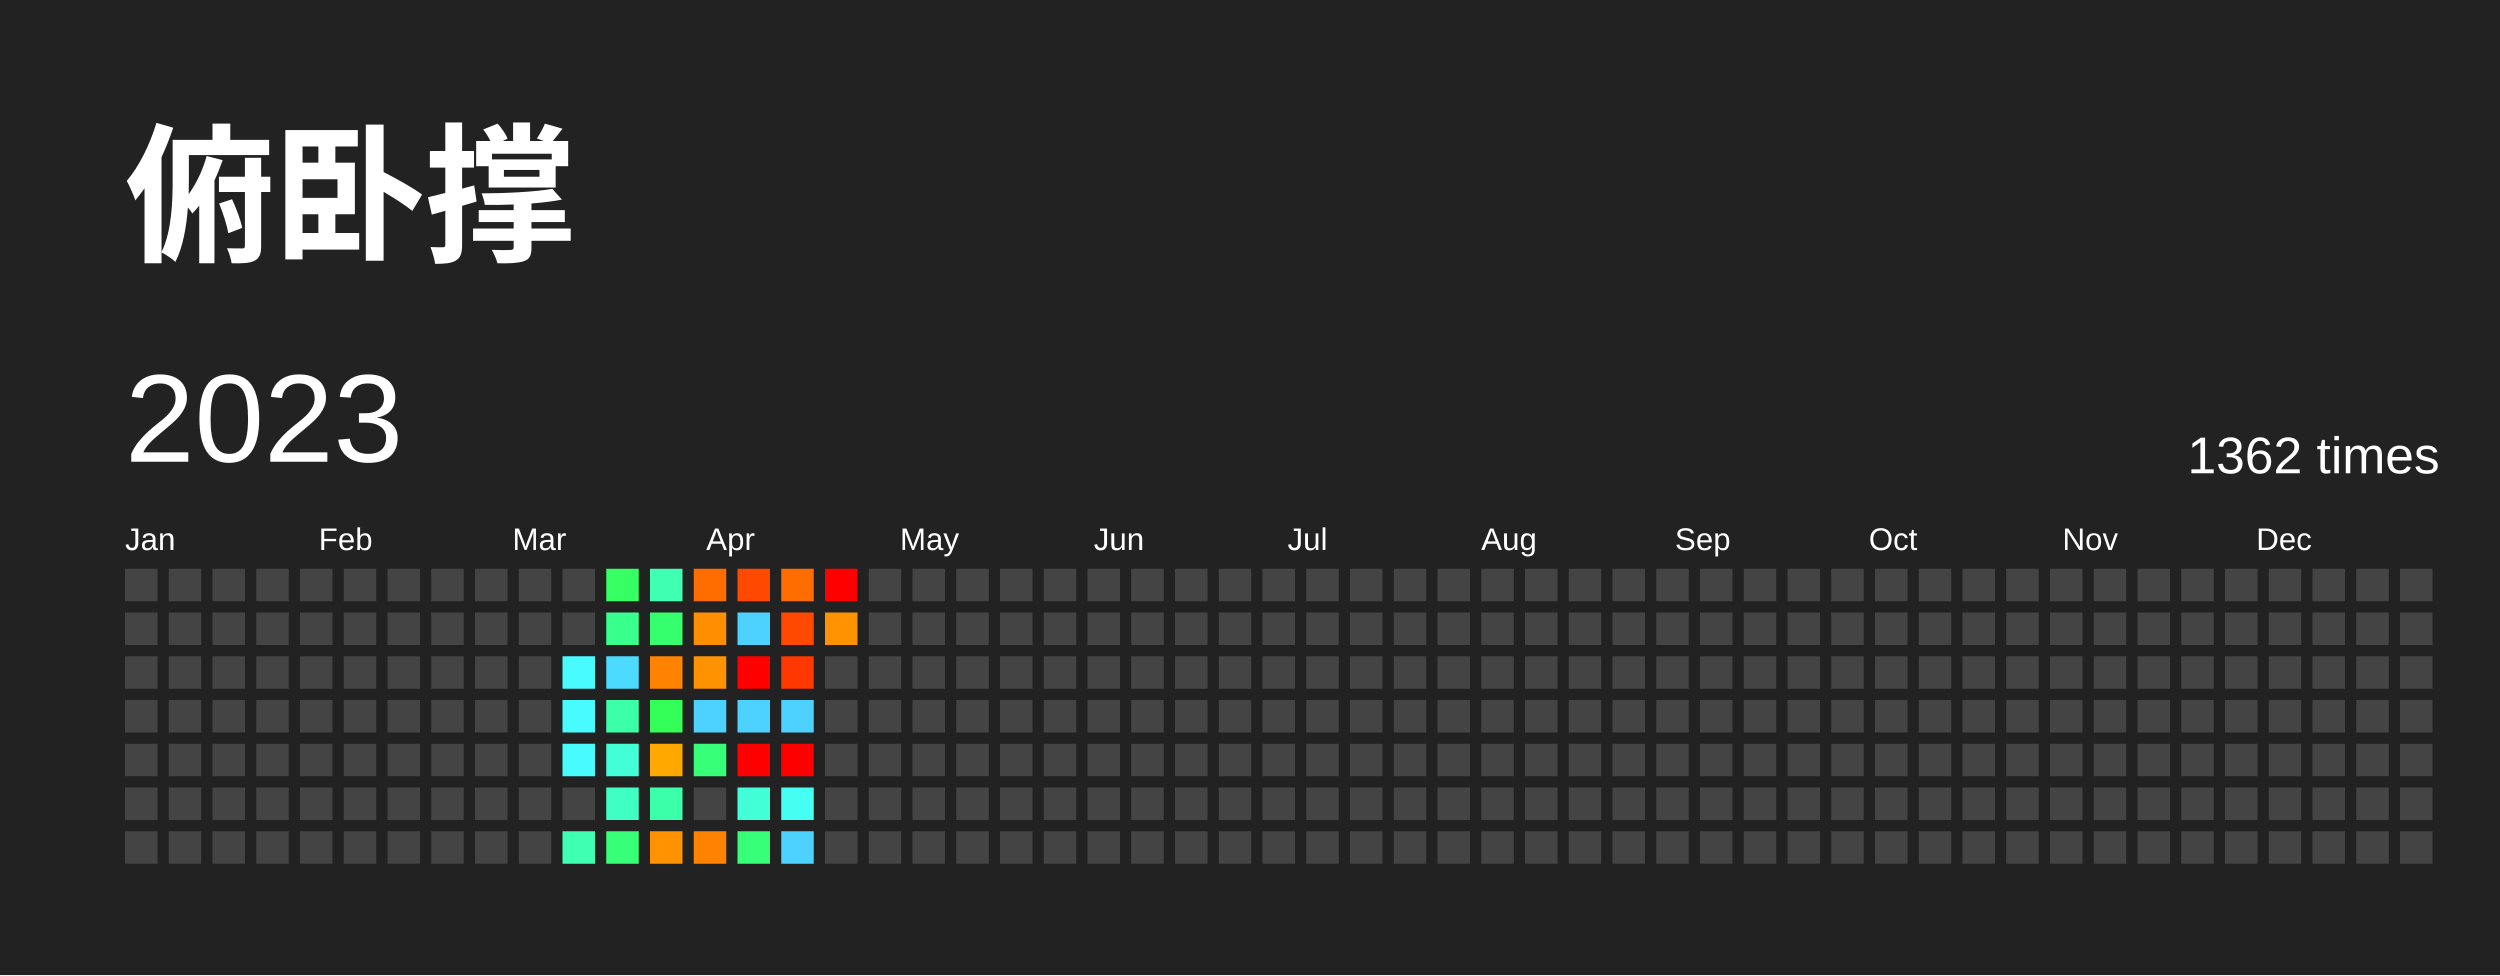
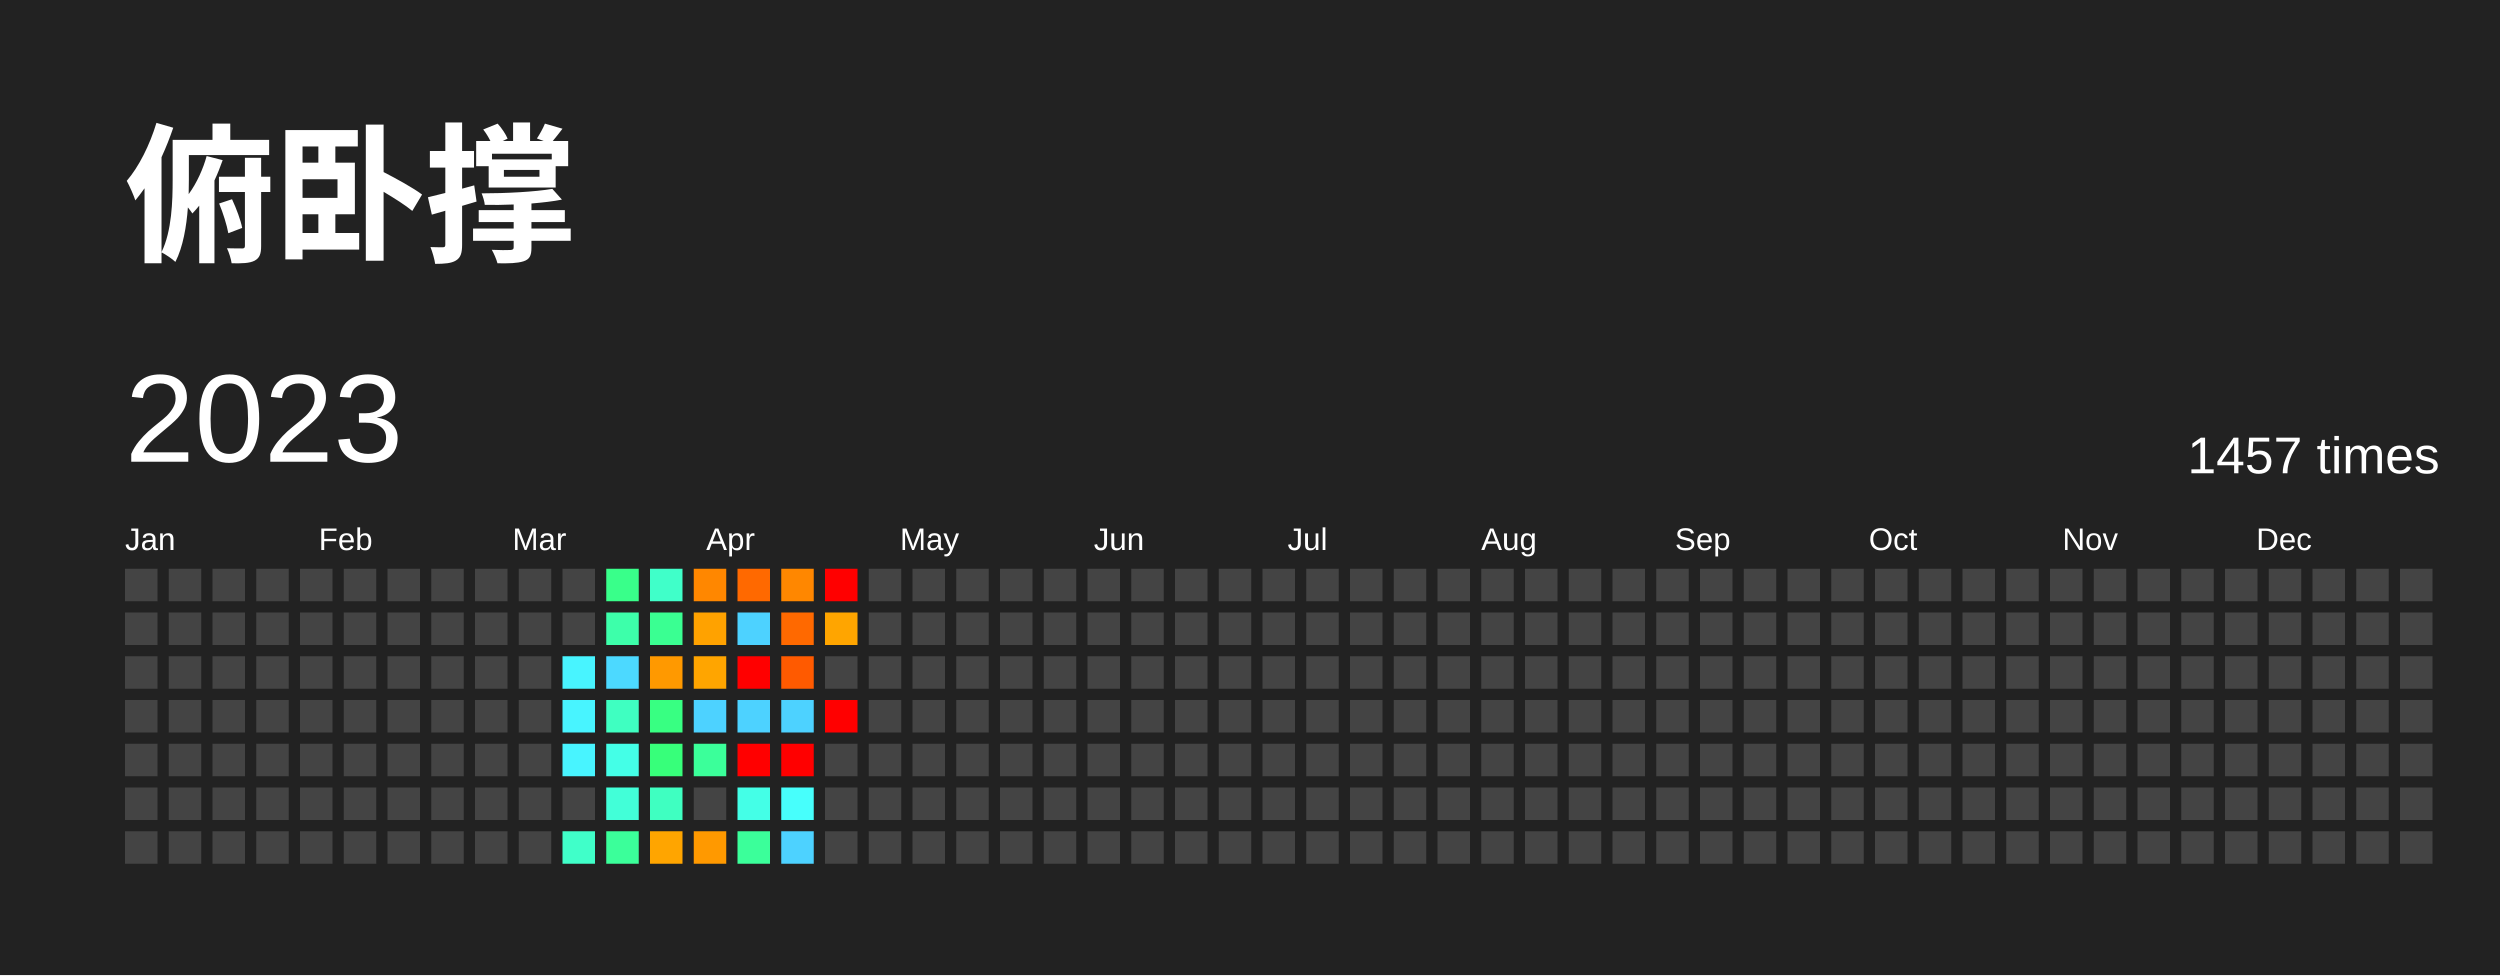
<svg xmlns="http://www.w3.org/2000/svg" baseProfile="full" height="78mm" version="1.1" viewBox="0,0,200,78" width="200mm">
  <defs />
  <rect fill="#222222" height="78" width="200" x="0" y="0" />
  <text fill="#FFFFFF" style="font-size:12px; font-family:Arial; font-weight:bold;" x="10" y="20">俯卧撑</text>
  <text dominant-baseline="hanging" fill="#FFFFFF" style="font-size:10.0px; font-family:Arial;" x="10" y="30">2023</text>
-   <text dominant-baseline="hanging" fill="#FFFFFF" style="font-size:4.125px; font-family:Arial;" x="175" y="35">1362 times</text>
+   <text dominant-baseline="hanging" fill="#FFFFFF" style="font-size:4.125px; font-family:Arial;" x="175" y="35">1457 times</text>
  <text fill="#FFFFFF" style="font-size:2.5px; font-family:Arial" x="10.0" y="44">Jan</text>
  <text fill="#FFFFFF" style="font-size:2.5px; font-family:Arial" x="25.5" y="44">Feb</text>
  <text fill="#FFFFFF" style="font-size:2.5px; font-family:Arial" x="41.0" y="44">Mar</text>
  <text fill="#FFFFFF" style="font-size:2.5px; font-family:Arial" x="56.5" y="44">Apr</text>
  <text fill="#FFFFFF" style="font-size:2.5px; font-family:Arial" x="72.0" y="44">May</text>
  <text fill="#FFFFFF" style="font-size:2.5px; font-family:Arial" x="87.5" y="44">Jun</text>
  <text fill="#FFFFFF" style="font-size:2.5px; font-family:Arial" x="103.0" y="44">Jul</text>
  <text fill="#FFFFFF" style="font-size:2.5px; font-family:Arial" x="118.5" y="44">Aug</text>
  <text fill="#FFFFFF" style="font-size:2.5px; font-family:Arial" x="134.0" y="44">Sep</text>
  <text fill="#FFFFFF" style="font-size:2.5px; font-family:Arial" x="149.5" y="44">Oct</text>
  <text fill="#FFFFFF" style="font-size:2.5px; font-family:Arial" x="165.0" y="44">Nov</text>
  <text fill="#FFFFFF" style="font-size:2.5px; font-family:Arial" x="180.5" y="44">Dec</text>
  <rect fill="#444444" height="2.6" width="2.6" x="10.0" y="45.5" />
  <rect fill="#444444" height="2.6" width="2.6" x="10.0" y="49.0" />
  <rect fill="#444444" height="2.6" width="2.6" x="10.0" y="52.5" />
  <rect fill="#444444" height="2.6" width="2.6" x="10.0" y="56.0" />
  <rect fill="#444444" height="2.6" width="2.6" x="10.0" y="59.5" />
  <rect fill="#444444" height="2.6" width="2.6" x="10.0" y="63.0" />
  <rect fill="#444444" height="2.6" width="2.6" x="10.0" y="66.5" />
  <rect fill="#444444" height="2.6" width="2.6" x="13.5" y="45.5" />
  <rect fill="#444444" height="2.6" width="2.6" x="13.5" y="49.0" />
  <rect fill="#444444" height="2.6" width="2.6" x="13.5" y="52.5" />
  <rect fill="#444444" height="2.6" width="2.6" x="13.5" y="56.0" />
  <rect fill="#444444" height="2.6" width="2.6" x="13.5" y="59.5" />
  <rect fill="#444444" height="2.6" width="2.6" x="13.5" y="63.0" />
  <rect fill="#444444" height="2.6" width="2.6" x="13.5" y="66.5" />
  <rect fill="#444444" height="2.6" width="2.6" x="17.0" y="45.5" />
  <rect fill="#444444" height="2.6" width="2.6" x="17.0" y="49.0" />
  <rect fill="#444444" height="2.6" width="2.6" x="17.0" y="52.5" />
  <rect fill="#444444" height="2.6" width="2.6" x="17.0" y="56.0" />
  <rect fill="#444444" height="2.6" width="2.6" x="17.0" y="59.5" />
  <rect fill="#444444" height="2.6" width="2.6" x="17.0" y="63.0" />
  <rect fill="#444444" height="2.6" width="2.6" x="17.0" y="66.5" />
  <rect fill="#444444" height="2.6" width="2.6" x="20.5" y="45.5" />
  <rect fill="#444444" height="2.6" width="2.6" x="20.5" y="49.0" />
  <rect fill="#444444" height="2.6" width="2.6" x="20.5" y="52.5" />
  <rect fill="#444444" height="2.6" width="2.6" x="20.5" y="56.0" />
  <rect fill="#444444" height="2.6" width="2.6" x="20.5" y="59.5" />
  <rect fill="#444444" height="2.6" width="2.6" x="20.5" y="63.0" />
  <rect fill="#444444" height="2.6" width="2.6" x="20.5" y="66.5" />
  <rect fill="#444444" height="2.6" width="2.6" x="24.0" y="45.5" />
  <rect fill="#444444" height="2.6" width="2.6" x="24.0" y="49.0" />
  <rect fill="#444444" height="2.6" width="2.6" x="24.0" y="52.5" />
  <rect fill="#444444" height="2.6" width="2.6" x="24.0" y="56.0" />
  <rect fill="#444444" height="2.6" width="2.6" x="24.0" y="59.5" />
  <rect fill="#444444" height="2.6" width="2.6" x="24.0" y="63.0" />
  <rect fill="#444444" height="2.6" width="2.6" x="24.0" y="66.5" />
  <rect fill="#444444" height="2.6" width="2.6" x="27.5" y="45.5" />
  <rect fill="#444444" height="2.6" width="2.6" x="27.5" y="49.0" />
  <rect fill="#444444" height="2.6" width="2.6" x="27.5" y="52.5" />
  <rect fill="#444444" height="2.6" width="2.6" x="27.5" y="56.0" />
  <rect fill="#444444" height="2.6" width="2.6" x="27.5" y="59.5" />
  <rect fill="#444444" height="2.6" width="2.6" x="27.5" y="63.0" />
  <rect fill="#444444" height="2.6" width="2.6" x="27.5" y="66.5" />
  <rect fill="#444444" height="2.6" width="2.6" x="31.0" y="45.5" />
  <rect fill="#444444" height="2.6" width="2.6" x="31.0" y="49.0" />
  <rect fill="#444444" height="2.6" width="2.6" x="31.0" y="52.5" />
  <rect fill="#444444" height="2.6" width="2.6" x="31.0" y="56.0" />
  <rect fill="#444444" height="2.6" width="2.6" x="31.0" y="59.5" />
  <rect fill="#444444" height="2.6" width="2.6" x="31.0" y="63.0" />
  <rect fill="#444444" height="2.6" width="2.6" x="31.0" y="66.5" />
  <rect fill="#444444" height="2.6" width="2.6" x="34.5" y="45.5" />
  <rect fill="#444444" height="2.6" width="2.6" x="34.5" y="49.0" />
  <rect fill="#444444" height="2.6" width="2.6" x="34.5" y="52.5" />
  <rect fill="#444444" height="2.6" width="2.6" x="34.5" y="56.0" />
  <rect fill="#444444" height="2.6" width="2.6" x="34.5" y="59.5" />
  <rect fill="#444444" height="2.6" width="2.6" x="34.5" y="63.0" />
  <rect fill="#444444" height="2.6" width="2.6" x="34.5" y="66.5" />
  <rect fill="#444444" height="2.6" width="2.6" x="38.0" y="45.5" />
  <rect fill="#444444" height="2.6" width="2.6" x="38.0" y="49.0" />
  <rect fill="#444444" height="2.6" width="2.6" x="38.0" y="52.5" />
  <rect fill="#444444" height="2.6" width="2.6" x="38.0" y="56.0" />
  <rect fill="#444444" height="2.6" width="2.6" x="38.0" y="59.5" />
  <rect fill="#444444" height="2.6" width="2.6" x="38.0" y="63.0" />
  <rect fill="#444444" height="2.6" width="2.6" x="38.0" y="66.5" />
  <rect fill="#444444" height="2.6" width="2.6" x="41.5" y="45.5" />
  <rect fill="#444444" height="2.6" width="2.6" x="41.5" y="49.0" />
  <rect fill="#444444" height="2.6" width="2.6" x="41.5" y="52.5" />
  <rect fill="#444444" height="2.6" width="2.6" x="41.5" y="56.0" />
  <rect fill="#444444" height="2.6" width="2.6" x="41.5" y="59.5" />
  <rect fill="#444444" height="2.6" width="2.6" x="41.5" y="63.0" />
  <rect fill="#444444" height="2.6" width="2.6" x="41.5" y="66.5" />
  <rect fill="#444444" height="2.6" width="2.6" x="45.0" y="45.5" />
  <rect fill="#444444" height="2.6" width="2.6" x="45.0" y="49.0" />
-   <rect fill="#47fbff" height="2.6" width="2.6" x="45.0" y="52.5" />
-   <rect fill="#47fbff" height="2.6" width="2.6" x="45.0" y="56.0" />
-   <rect fill="#47fbff" height="2.6" width="2.6" x="45.0" y="59.5" />
+   <rect fill="#48f4ff" height="2.6" width="2.6" x="45.0" y="52.5" />
+   <rect fill="#48f4ff" height="2.6" width="2.6" x="45.0" y="56.0" />
+   <rect fill="#48f4ff" height="2.6" width="2.6" x="45.0" y="59.5" />
  <rect fill="#444444" height="2.6" width="2.6" x="45.0" y="63.0" />
-   <rect fill="#3effb2" height="2.6" width="2.6" x="45.0" y="66.5" />
-   <rect fill="#35ff63" height="2.6" width="2.6" x="48.5" y="45.5" />
-   <rect fill="#39ff8c" height="2.6" width="2.6" x="48.5" y="49.0" />
-   <rect fill="#4cdaff" height="2.6" width="2.6" x="48.5" y="52.5" />
-   <rect fill="#3cffa9" height="2.6" width="2.6" x="48.5" y="56.0" />
-   <rect fill="#42ffd7" height="2.6" width="2.6" x="48.5" y="59.5" />
-   <rect fill="#40ffc5" height="2.6" width="2.6" x="48.5" y="63.0" />
-   <rect fill="#37ff78" height="2.6" width="2.6" x="48.5" y="66.5" />
-   <rect fill="#3effb2" height="2.6" width="2.6" x="52.0" y="45.5" />
-   <rect fill="#36ff6e" height="2.6" width="2.6" x="52.0" y="49.0" />
-   <rect fill="#ff8300" height="2.6" width="2.6" x="52.0" y="52.5" />
-   <rect fill="#34ff59" height="2.6" width="2.6" x="52.0" y="56.0" />
-   <rect fill="#ffa800" height="2.6" width="2.6" x="52.0" y="59.5" />
-   <rect fill="#3cffa9" height="2.6" width="2.6" x="52.0" y="63.0" />
-   <rect fill="#ff9200" height="2.6" width="2.6" x="52.0" y="66.5" />
-   <rect fill="#ff6d00" height="2.6" width="2.6" x="55.5" y="45.5" />
-   <rect fill="#ff8e00" height="2.6" width="2.6" x="55.5" y="49.0" />
-   <rect fill="#ff9200" height="2.6" width="2.6" x="55.5" y="52.5" />
+   <rect fill="#40ffc9" height="2.6" width="2.6" x="45.0" y="66.5" />
+   <rect fill="#39ff8a" height="2.6" width="2.6" x="48.5" y="45.5" />
+   <rect fill="#3dffaa" height="2.6" width="2.6" x="48.5" y="49.0" />
+   <rect fill="#4cd9ff" height="2.6" width="2.6" x="48.5" y="52.5" />
+   <rect fill="#3fffc1" height="2.6" width="2.6" x="48.5" y="56.0" />
+   <rect fill="#44ffe7" height="2.6" width="2.6" x="48.5" y="59.5" />
+   <rect fill="#42ffd8" height="2.6" width="2.6" x="48.5" y="63.0" />
+   <rect fill="#3bff9a" height="2.6" width="2.6" x="48.5" y="66.5" />
+   <rect fill="#40ffc9" height="2.6" width="2.6" x="52.0" y="45.5" />
+   <rect fill="#3aff92" height="2.6" width="2.6" x="52.0" y="49.0" />
+   <rect fill="#ff9900" height="2.6" width="2.6" x="52.0" y="52.5" />
+   <rect fill="#38ff82" height="2.6" width="2.6" x="52.0" y="56.0" />
+   <rect fill="#37ff7a" height="2.6" width="2.6" x="52.0" y="59.5" />
+   <rect fill="#3fffc1" height="2.6" width="2.6" x="52.0" y="63.0" />
+   <rect fill="#ffa500" height="2.6" width="2.6" x="52.0" y="66.5" />
+   <rect fill="#ff8700" height="2.6" width="2.6" x="55.5" y="45.5" />
+   <rect fill="#ffa200" height="2.6" width="2.6" x="55.5" y="49.0" />
+   <rect fill="#ffa500" height="2.6" width="2.6" x="55.5" y="52.5" />
  <rect fill="#4dd2ff" height="2.6" width="2.6" x="55.5" y="56.0" />
-   <rect fill="#37ff78" height="2.6" width="2.6" x="55.5" y="59.5" />
+   <rect fill="#3bff9a" height="2.6" width="2.6" x="55.5" y="59.5" />
  <rect fill="#444444" height="2.6" width="2.6" x="55.5" y="63.0" />
-   <rect fill="#ff8300" height="2.6" width="2.6" x="55.5" y="66.5" />
-   <rect fill="#ff4900" height="2.6" width="2.6" x="59.0" y="45.5" />
+   <rect fill="#ff9900" height="2.6" width="2.6" x="55.5" y="66.5" />
+   <rect fill="#ff6900" height="2.6" width="2.6" x="59.0" y="45.5" />
  <rect fill="#4dd2ff" height="2.6" width="2.6" x="59.0" y="49.0" />
  <rect fill="red" height="2.6" width="2.6" x="59.0" y="52.5" />
  <rect fill="#4dd2ff" height="2.6" width="2.6" x="59.0" y="56.0" />
  <rect fill="red" height="2.6" width="2.6" x="59.0" y="59.5" />
-   <rect fill="#42ffd7" height="2.6" width="2.6" x="59.0" y="63.0" />
-   <rect fill="#37ff78" height="2.6" width="2.6" x="59.0" y="66.5" />
-   <rect fill="#ff6d00" height="2.6" width="2.6" x="62.5" y="45.5" />
-   <rect fill="#ff4900" height="2.6" width="2.6" x="62.5" y="49.0" />
-   <rect fill="#ff3700" height="2.6" width="2.6" x="62.5" y="52.5" />
+   <rect fill="#44ffe7" height="2.6" width="2.6" x="59.0" y="63.0" />
+   <rect fill="#3bff9a" height="2.6" width="2.6" x="59.0" y="66.5" />
+   <rect fill="#ff8700" height="2.6" width="2.6" x="62.5" y="45.5" />
+   <rect fill="#ff6900" height="2.6" width="2.6" x="62.5" y="49.0" />
+   <rect fill="#ff5a00" height="2.6" width="2.6" x="62.5" y="52.5" />
  <rect fill="#4dd2ff" height="2.6" width="2.6" x="62.5" y="56.0" />
  <rect fill="red" height="2.6" width="2.6" x="62.5" y="59.5" />
-   <rect fill="#45fff2" height="2.6" width="2.6" x="62.5" y="63.0" />
+   <rect fill="#47fffc" height="2.6" width="2.6" x="62.5" y="63.0" />
  <rect fill="#4dd2ff" height="2.6" width="2.6" x="62.5" y="66.5" />
  <rect fill="red" height="2.6" width="2.6" x="66.0" y="45.5" />
-   <rect fill="#ff9200" height="2.6" width="2.6" x="66.0" y="49.0" />
+   <rect fill="#ffa500" height="2.6" width="2.6" x="66.0" y="49.0" />
  <rect fill="#444444" height="2.6" width="2.6" x="66.0" y="52.5" />
-   <rect fill="#444444" height="2.6" width="2.6" x="66.0" y="56.0" />
+   <rect fill="red" height="2.6" width="2.6" x="66.0" y="56.0" />
  <rect fill="#444444" height="2.6" width="2.6" x="66.0" y="59.5" />
  <rect fill="#444444" height="2.6" width="2.6" x="66.0" y="63.0" />
  <rect fill="#444444" height="2.6" width="2.6" x="66.0" y="66.5" />
  <rect fill="#444444" height="2.6" width="2.6" x="69.5" y="45.5" />
  <rect fill="#444444" height="2.6" width="2.6" x="69.5" y="49.0" />
  <rect fill="#444444" height="2.6" width="2.6" x="69.5" y="52.5" />
  <rect fill="#444444" height="2.6" width="2.6" x="69.5" y="56.0" />
  <rect fill="#444444" height="2.6" width="2.6" x="69.5" y="59.5" />
  <rect fill="#444444" height="2.6" width="2.6" x="69.5" y="63.0" />
  <rect fill="#444444" height="2.6" width="2.6" x="69.5" y="66.5" />
  <rect fill="#444444" height="2.6" width="2.6" x="73.0" y="45.5" />
  <rect fill="#444444" height="2.6" width="2.6" x="73.0" y="49.0" />
  <rect fill="#444444" height="2.6" width="2.6" x="73.0" y="52.5" />
  <rect fill="#444444" height="2.6" width="2.6" x="73.0" y="56.0" />
  <rect fill="#444444" height="2.6" width="2.6" x="73.0" y="59.5" />
  <rect fill="#444444" height="2.6" width="2.6" x="73.0" y="63.0" />
  <rect fill="#444444" height="2.6" width="2.6" x="73.0" y="66.5" />
  <rect fill="#444444" height="2.6" width="2.6" x="76.5" y="45.5" />
  <rect fill="#444444" height="2.6" width="2.6" x="76.5" y="49.0" />
  <rect fill="#444444" height="2.6" width="2.6" x="76.5" y="52.5" />
  <rect fill="#444444" height="2.6" width="2.6" x="76.5" y="56.0" />
  <rect fill="#444444" height="2.6" width="2.6" x="76.5" y="59.5" />
  <rect fill="#444444" height="2.6" width="2.6" x="76.5" y="63.0" />
  <rect fill="#444444" height="2.6" width="2.6" x="76.5" y="66.5" />
  <rect fill="#444444" height="2.6" width="2.6" x="80.0" y="45.5" />
  <rect fill="#444444" height="2.6" width="2.6" x="80.0" y="49.0" />
  <rect fill="#444444" height="2.6" width="2.6" x="80.0" y="52.5" />
  <rect fill="#444444" height="2.6" width="2.6" x="80.0" y="56.0" />
  <rect fill="#444444" height="2.6" width="2.6" x="80.0" y="59.5" />
  <rect fill="#444444" height="2.6" width="2.6" x="80.0" y="63.0" />
  <rect fill="#444444" height="2.6" width="2.6" x="80.0" y="66.5" />
  <rect fill="#444444" height="2.6" width="2.6" x="83.5" y="45.5" />
  <rect fill="#444444" height="2.6" width="2.6" x="83.5" y="49.0" />
  <rect fill="#444444" height="2.6" width="2.6" x="83.5" y="52.5" />
  <rect fill="#444444" height="2.6" width="2.6" x="83.5" y="56.0" />
  <rect fill="#444444" height="2.6" width="2.6" x="83.5" y="59.5" />
  <rect fill="#444444" height="2.6" width="2.6" x="83.5" y="63.0" />
  <rect fill="#444444" height="2.6" width="2.6" x="83.5" y="66.5" />
  <rect fill="#444444" height="2.6" width="2.6" x="87.0" y="45.5" />
  <rect fill="#444444" height="2.6" width="2.6" x="87.0" y="49.0" />
  <rect fill="#444444" height="2.6" width="2.6" x="87.0" y="52.5" />
  <rect fill="#444444" height="2.6" width="2.6" x="87.0" y="56.0" />
  <rect fill="#444444" height="2.6" width="2.6" x="87.0" y="59.5" />
  <rect fill="#444444" height="2.6" width="2.6" x="87.0" y="63.0" />
  <rect fill="#444444" height="2.6" width="2.6" x="87.0" y="66.5" />
  <rect fill="#444444" height="2.6" width="2.6" x="90.5" y="45.5" />
  <rect fill="#444444" height="2.6" width="2.6" x="90.5" y="49.0" />
  <rect fill="#444444" height="2.6" width="2.6" x="90.5" y="52.5" />
  <rect fill="#444444" height="2.6" width="2.6" x="90.5" y="56.0" />
  <rect fill="#444444" height="2.6" width="2.6" x="90.5" y="59.5" />
  <rect fill="#444444" height="2.6" width="2.6" x="90.5" y="63.0" />
  <rect fill="#444444" height="2.6" width="2.6" x="90.5" y="66.5" />
  <rect fill="#444444" height="2.6" width="2.6" x="94.0" y="45.5" />
  <rect fill="#444444" height="2.6" width="2.6" x="94.0" y="49.0" />
  <rect fill="#444444" height="2.6" width="2.6" x="94.0" y="52.5" />
  <rect fill="#444444" height="2.6" width="2.6" x="94.0" y="56.0" />
  <rect fill="#444444" height="2.6" width="2.6" x="94.0" y="59.5" />
  <rect fill="#444444" height="2.6" width="2.6" x="94.0" y="63.0" />
  <rect fill="#444444" height="2.6" width="2.6" x="94.0" y="66.5" />
  <rect fill="#444444" height="2.6" width="2.6" x="97.5" y="45.5" />
  <rect fill="#444444" height="2.6" width="2.6" x="97.5" y="49.0" />
  <rect fill="#444444" height="2.6" width="2.6" x="97.5" y="52.5" />
  <rect fill="#444444" height="2.6" width="2.6" x="97.5" y="56.0" />
  <rect fill="#444444" height="2.6" width="2.6" x="97.5" y="59.5" />
  <rect fill="#444444" height="2.6" width="2.6" x="97.5" y="63.0" />
  <rect fill="#444444" height="2.6" width="2.6" x="97.5" y="66.5" />
  <rect fill="#444444" height="2.6" width="2.6" x="101.0" y="45.5" />
  <rect fill="#444444" height="2.6" width="2.6" x="101.0" y="49.0" />
  <rect fill="#444444" height="2.6" width="2.6" x="101.0" y="52.5" />
  <rect fill="#444444" height="2.6" width="2.6" x="101.0" y="56.0" />
  <rect fill="#444444" height="2.6" width="2.6" x="101.0" y="59.5" />
  <rect fill="#444444" height="2.6" width="2.6" x="101.0" y="63.0" />
  <rect fill="#444444" height="2.6" width="2.6" x="101.0" y="66.5" />
  <rect fill="#444444" height="2.6" width="2.6" x="104.5" y="45.5" />
  <rect fill="#444444" height="2.6" width="2.6" x="104.5" y="49.0" />
  <rect fill="#444444" height="2.6" width="2.6" x="104.5" y="52.5" />
  <rect fill="#444444" height="2.6" width="2.6" x="104.5" y="56.0" />
  <rect fill="#444444" height="2.6" width="2.6" x="104.5" y="59.5" />
  <rect fill="#444444" height="2.6" width="2.6" x="104.5" y="63.0" />
  <rect fill="#444444" height="2.6" width="2.6" x="104.5" y="66.5" />
  <rect fill="#444444" height="2.6" width="2.6" x="108.0" y="45.5" />
  <rect fill="#444444" height="2.6" width="2.6" x="108.0" y="49.0" />
  <rect fill="#444444" height="2.6" width="2.6" x="108.0" y="52.5" />
  <rect fill="#444444" height="2.6" width="2.6" x="108.0" y="56.0" />
  <rect fill="#444444" height="2.6" width="2.6" x="108.0" y="59.5" />
  <rect fill="#444444" height="2.6" width="2.6" x="108.0" y="63.0" />
  <rect fill="#444444" height="2.6" width="2.6" x="108.0" y="66.5" />
  <rect fill="#444444" height="2.6" width="2.6" x="111.5" y="45.5" />
  <rect fill="#444444" height="2.6" width="2.6" x="111.5" y="49.0" />
  <rect fill="#444444" height="2.6" width="2.6" x="111.5" y="52.5" />
  <rect fill="#444444" height="2.6" width="2.6" x="111.5" y="56.0" />
  <rect fill="#444444" height="2.6" width="2.6" x="111.5" y="59.5" />
  <rect fill="#444444" height="2.6" width="2.6" x="111.5" y="63.0" />
  <rect fill="#444444" height="2.6" width="2.6" x="111.5" y="66.5" />
  <rect fill="#444444" height="2.6" width="2.6" x="115.0" y="45.5" />
  <rect fill="#444444" height="2.6" width="2.6" x="115.0" y="49.0" />
  <rect fill="#444444" height="2.6" width="2.6" x="115.0" y="52.5" />
  <rect fill="#444444" height="2.6" width="2.6" x="115.0" y="56.0" />
  <rect fill="#444444" height="2.6" width="2.6" x="115.0" y="59.5" />
  <rect fill="#444444" height="2.6" width="2.6" x="115.0" y="63.0" />
  <rect fill="#444444" height="2.6" width="2.6" x="115.0" y="66.5" />
  <rect fill="#444444" height="2.6" width="2.6" x="118.5" y="45.5" />
  <rect fill="#444444" height="2.6" width="2.6" x="118.5" y="49.0" />
  <rect fill="#444444" height="2.6" width="2.6" x="118.5" y="52.5" />
  <rect fill="#444444" height="2.6" width="2.6" x="118.5" y="56.0" />
  <rect fill="#444444" height="2.6" width="2.6" x="118.5" y="59.5" />
  <rect fill="#444444" height="2.6" width="2.6" x="118.5" y="63.0" />
  <rect fill="#444444" height="2.6" width="2.6" x="118.5" y="66.5" />
  <rect fill="#444444" height="2.6" width="2.6" x="122.0" y="45.5" />
  <rect fill="#444444" height="2.6" width="2.6" x="122.0" y="49.0" />
  <rect fill="#444444" height="2.6" width="2.6" x="122.0" y="52.5" />
  <rect fill="#444444" height="2.6" width="2.6" x="122.0" y="56.0" />
  <rect fill="#444444" height="2.6" width="2.6" x="122.0" y="59.5" />
  <rect fill="#444444" height="2.6" width="2.6" x="122.0" y="63.0" />
  <rect fill="#444444" height="2.6" width="2.6" x="122.0" y="66.5" />
  <rect fill="#444444" height="2.6" width="2.6" x="125.5" y="45.5" />
  <rect fill="#444444" height="2.6" width="2.6" x="125.5" y="49.0" />
  <rect fill="#444444" height="2.6" width="2.6" x="125.5" y="52.5" />
  <rect fill="#444444" height="2.6" width="2.6" x="125.5" y="56.0" />
  <rect fill="#444444" height="2.6" width="2.6" x="125.5" y="59.5" />
  <rect fill="#444444" height="2.6" width="2.6" x="125.5" y="63.0" />
  <rect fill="#444444" height="2.6" width="2.6" x="125.5" y="66.5" />
  <rect fill="#444444" height="2.6" width="2.6" x="129.0" y="45.5" />
  <rect fill="#444444" height="2.6" width="2.6" x="129.0" y="49.0" />
  <rect fill="#444444" height="2.6" width="2.6" x="129.0" y="52.5" />
  <rect fill="#444444" height="2.6" width="2.6" x="129.0" y="56.0" />
  <rect fill="#444444" height="2.6" width="2.6" x="129.0" y="59.5" />
  <rect fill="#444444" height="2.6" width="2.6" x="129.0" y="63.0" />
  <rect fill="#444444" height="2.6" width="2.6" x="129.0" y="66.5" />
  <rect fill="#444444" height="2.6" width="2.6" x="132.5" y="45.5" />
  <rect fill="#444444" height="2.6" width="2.6" x="132.5" y="49.0" />
  <rect fill="#444444" height="2.6" width="2.6" x="132.5" y="52.5" />
  <rect fill="#444444" height="2.6" width="2.6" x="132.5" y="56.0" />
  <rect fill="#444444" height="2.6" width="2.6" x="132.5" y="59.5" />
  <rect fill="#444444" height="2.6" width="2.6" x="132.5" y="63.0" />
  <rect fill="#444444" height="2.6" width="2.6" x="132.5" y="66.5" />
  <rect fill="#444444" height="2.6" width="2.6" x="136.0" y="45.5" />
  <rect fill="#444444" height="2.6" width="2.6" x="136.0" y="49.0" />
  <rect fill="#444444" height="2.6" width="2.6" x="136.0" y="52.5" />
  <rect fill="#444444" height="2.6" width="2.6" x="136.0" y="56.0" />
  <rect fill="#444444" height="2.6" width="2.6" x="136.0" y="59.5" />
  <rect fill="#444444" height="2.6" width="2.6" x="136.0" y="63.0" />
  <rect fill="#444444" height="2.6" width="2.6" x="136.0" y="66.5" />
  <rect fill="#444444" height="2.6" width="2.6" x="139.5" y="45.5" />
  <rect fill="#444444" height="2.6" width="2.6" x="139.5" y="49.0" />
  <rect fill="#444444" height="2.6" width="2.6" x="139.5" y="52.5" />
  <rect fill="#444444" height="2.6" width="2.6" x="139.5" y="56.0" />
  <rect fill="#444444" height="2.6" width="2.6" x="139.5" y="59.5" />
  <rect fill="#444444" height="2.6" width="2.6" x="139.5" y="63.0" />
  <rect fill="#444444" height="2.6" width="2.6" x="139.5" y="66.5" />
  <rect fill="#444444" height="2.6" width="2.6" x="143.0" y="45.5" />
  <rect fill="#444444" height="2.6" width="2.6" x="143.0" y="49.0" />
  <rect fill="#444444" height="2.6" width="2.6" x="143.0" y="52.5" />
  <rect fill="#444444" height="2.6" width="2.6" x="143.0" y="56.0" />
  <rect fill="#444444" height="2.6" width="2.6" x="143.0" y="59.5" />
  <rect fill="#444444" height="2.6" width="2.6" x="143.0" y="63.0" />
  <rect fill="#444444" height="2.6" width="2.6" x="143.0" y="66.5" />
  <rect fill="#444444" height="2.6" width="2.6" x="146.5" y="45.5" />
  <rect fill="#444444" height="2.6" width="2.6" x="146.5" y="49.0" />
  <rect fill="#444444" height="2.6" width="2.6" x="146.5" y="52.5" />
  <rect fill="#444444" height="2.6" width="2.6" x="146.5" y="56.0" />
  <rect fill="#444444" height="2.6" width="2.6" x="146.5" y="59.5" />
  <rect fill="#444444" height="2.6" width="2.6" x="146.5" y="63.0" />
  <rect fill="#444444" height="2.6" width="2.6" x="146.5" y="66.5" />
  <rect fill="#444444" height="2.6" width="2.6" x="150.0" y="45.5" />
  <rect fill="#444444" height="2.6" width="2.6" x="150.0" y="49.0" />
  <rect fill="#444444" height="2.6" width="2.6" x="150.0" y="52.5" />
  <rect fill="#444444" height="2.6" width="2.6" x="150.0" y="56.0" />
  <rect fill="#444444" height="2.6" width="2.6" x="150.0" y="59.5" />
  <rect fill="#444444" height="2.6" width="2.6" x="150.0" y="63.0" />
  <rect fill="#444444" height="2.6" width="2.6" x="150.0" y="66.5" />
  <rect fill="#444444" height="2.6" width="2.6" x="153.5" y="45.5" />
  <rect fill="#444444" height="2.6" width="2.6" x="153.5" y="49.0" />
  <rect fill="#444444" height="2.6" width="2.6" x="153.5" y="52.5" />
  <rect fill="#444444" height="2.6" width="2.6" x="153.5" y="56.0" />
  <rect fill="#444444" height="2.6" width="2.6" x="153.5" y="59.5" />
  <rect fill="#444444" height="2.6" width="2.6" x="153.5" y="63.0" />
  <rect fill="#444444" height="2.6" width="2.6" x="153.5" y="66.5" />
  <rect fill="#444444" height="2.6" width="2.6" x="157.0" y="45.5" />
  <rect fill="#444444" height="2.6" width="2.6" x="157.0" y="49.0" />
  <rect fill="#444444" height="2.6" width="2.6" x="157.0" y="52.5" />
  <rect fill="#444444" height="2.6" width="2.6" x="157.0" y="56.0" />
  <rect fill="#444444" height="2.6" width="2.6" x="157.0" y="59.5" />
  <rect fill="#444444" height="2.6" width="2.6" x="157.0" y="63.0" />
  <rect fill="#444444" height="2.6" width="2.6" x="157.0" y="66.5" />
  <rect fill="#444444" height="2.6" width="2.6" x="160.5" y="45.5" />
  <rect fill="#444444" height="2.6" width="2.6" x="160.5" y="49.0" />
  <rect fill="#444444" height="2.6" width="2.6" x="160.5" y="52.5" />
  <rect fill="#444444" height="2.6" width="2.6" x="160.5" y="56.0" />
  <rect fill="#444444" height="2.6" width="2.6" x="160.5" y="59.5" />
  <rect fill="#444444" height="2.6" width="2.6" x="160.5" y="63.0" />
  <rect fill="#444444" height="2.6" width="2.6" x="160.5" y="66.5" />
  <rect fill="#444444" height="2.6" width="2.6" x="164.0" y="45.5" />
  <rect fill="#444444" height="2.6" width="2.6" x="164.0" y="49.0" />
  <rect fill="#444444" height="2.6" width="2.6" x="164.0" y="52.5" />
  <rect fill="#444444" height="2.6" width="2.6" x="164.0" y="56.0" />
  <rect fill="#444444" height="2.6" width="2.6" x="164.0" y="59.5" />
  <rect fill="#444444" height="2.6" width="2.6" x="164.0" y="63.0" />
  <rect fill="#444444" height="2.6" width="2.6" x="164.0" y="66.5" />
  <rect fill="#444444" height="2.6" width="2.6" x="167.5" y="45.5" />
  <rect fill="#444444" height="2.6" width="2.6" x="167.5" y="49.0" />
  <rect fill="#444444" height="2.6" width="2.6" x="167.5" y="52.5" />
  <rect fill="#444444" height="2.6" width="2.6" x="167.5" y="56.0" />
  <rect fill="#444444" height="2.6" width="2.6" x="167.5" y="59.5" />
  <rect fill="#444444" height="2.6" width="2.6" x="167.5" y="63.0" />
  <rect fill="#444444" height="2.6" width="2.6" x="167.5" y="66.5" />
  <rect fill="#444444" height="2.6" width="2.6" x="171.0" y="45.5" />
  <rect fill="#444444" height="2.6" width="2.6" x="171.0" y="49.0" />
  <rect fill="#444444" height="2.6" width="2.6" x="171.0" y="52.5" />
  <rect fill="#444444" height="2.6" width="2.6" x="171.0" y="56.0" />
  <rect fill="#444444" height="2.6" width="2.6" x="171.0" y="59.5" />
  <rect fill="#444444" height="2.6" width="2.6" x="171.0" y="63.0" />
  <rect fill="#444444" height="2.6" width="2.6" x="171.0" y="66.5" />
  <rect fill="#444444" height="2.6" width="2.6" x="174.5" y="45.5" />
  <rect fill="#444444" height="2.6" width="2.6" x="174.5" y="49.0" />
  <rect fill="#444444" height="2.6" width="2.6" x="174.5" y="52.5" />
  <rect fill="#444444" height="2.6" width="2.6" x="174.5" y="56.0" />
  <rect fill="#444444" height="2.6" width="2.6" x="174.5" y="59.5" />
  <rect fill="#444444" height="2.6" width="2.6" x="174.5" y="63.0" />
  <rect fill="#444444" height="2.6" width="2.6" x="174.5" y="66.5" />
  <rect fill="#444444" height="2.6" width="2.6" x="178.0" y="45.5" />
  <rect fill="#444444" height="2.6" width="2.6" x="178.0" y="49.0" />
  <rect fill="#444444" height="2.6" width="2.6" x="178.0" y="52.5" />
  <rect fill="#444444" height="2.6" width="2.6" x="178.0" y="56.0" />
  <rect fill="#444444" height="2.6" width="2.6" x="178.0" y="59.5" />
  <rect fill="#444444" height="2.6" width="2.6" x="178.0" y="63.0" />
  <rect fill="#444444" height="2.6" width="2.6" x="178.0" y="66.5" />
  <rect fill="#444444" height="2.6" width="2.6" x="181.5" y="45.5" />
  <rect fill="#444444" height="2.6" width="2.6" x="181.5" y="49.0" />
  <rect fill="#444444" height="2.6" width="2.6" x="181.5" y="52.5" />
  <rect fill="#444444" height="2.6" width="2.6" x="181.5" y="56.0" />
  <rect fill="#444444" height="2.6" width="2.6" x="181.5" y="59.5" />
  <rect fill="#444444" height="2.6" width="2.6" x="181.5" y="63.0" />
  <rect fill="#444444" height="2.6" width="2.6" x="181.5" y="66.5" />
  <rect fill="#444444" height="2.6" width="2.6" x="185.0" y="45.5" />
  <rect fill="#444444" height="2.6" width="2.6" x="185.0" y="49.0" />
  <rect fill="#444444" height="2.6" width="2.6" x="185.0" y="52.5" />
  <rect fill="#444444" height="2.6" width="2.6" x="185.0" y="56.0" />
  <rect fill="#444444" height="2.6" width="2.6" x="185.0" y="59.5" />
  <rect fill="#444444" height="2.6" width="2.6" x="185.0" y="63.0" />
  <rect fill="#444444" height="2.6" width="2.6" x="185.0" y="66.5" />
  <rect fill="#444444" height="2.6" width="2.6" x="188.5" y="45.5" />
  <rect fill="#444444" height="2.6" width="2.6" x="188.5" y="49.0" />
  <rect fill="#444444" height="2.6" width="2.6" x="188.5" y="52.5" />
  <rect fill="#444444" height="2.6" width="2.6" x="188.5" y="56.0" />
  <rect fill="#444444" height="2.6" width="2.6" x="188.5" y="59.5" />
  <rect fill="#444444" height="2.6" width="2.6" x="188.5" y="63.0" />
  <rect fill="#444444" height="2.6" width="2.6" x="188.5" y="66.5" />
  <rect fill="#444444" height="2.6" width="2.6" x="192.0" y="45.5" />
  <rect fill="#444444" height="2.6" width="2.6" x="192.0" y="49.0" />
  <rect fill="#444444" height="2.6" width="2.6" x="192.0" y="52.5" />
  <rect fill="#444444" height="2.6" width="2.6" x="192.0" y="56.0" />
  <rect fill="#444444" height="2.6" width="2.6" x="192.0" y="59.5" />
  <rect fill="#444444" height="2.6" width="2.6" x="192.0" y="63.0" />
  <rect fill="#444444" height="2.6" width="2.6" x="192.0" y="66.5" />
</svg>
